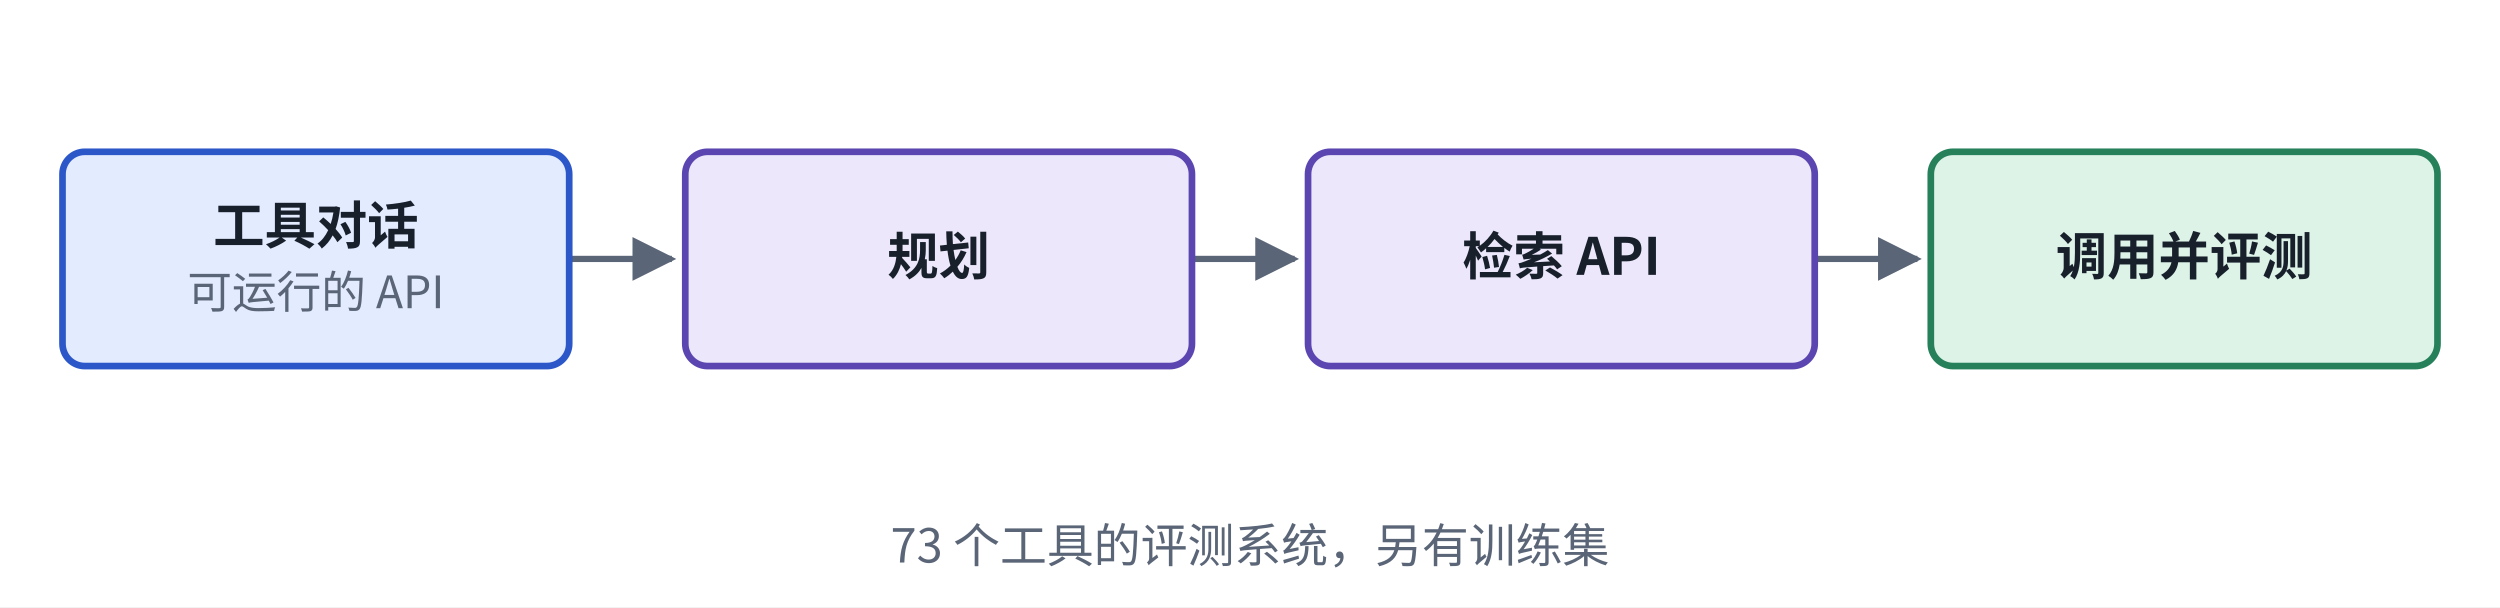
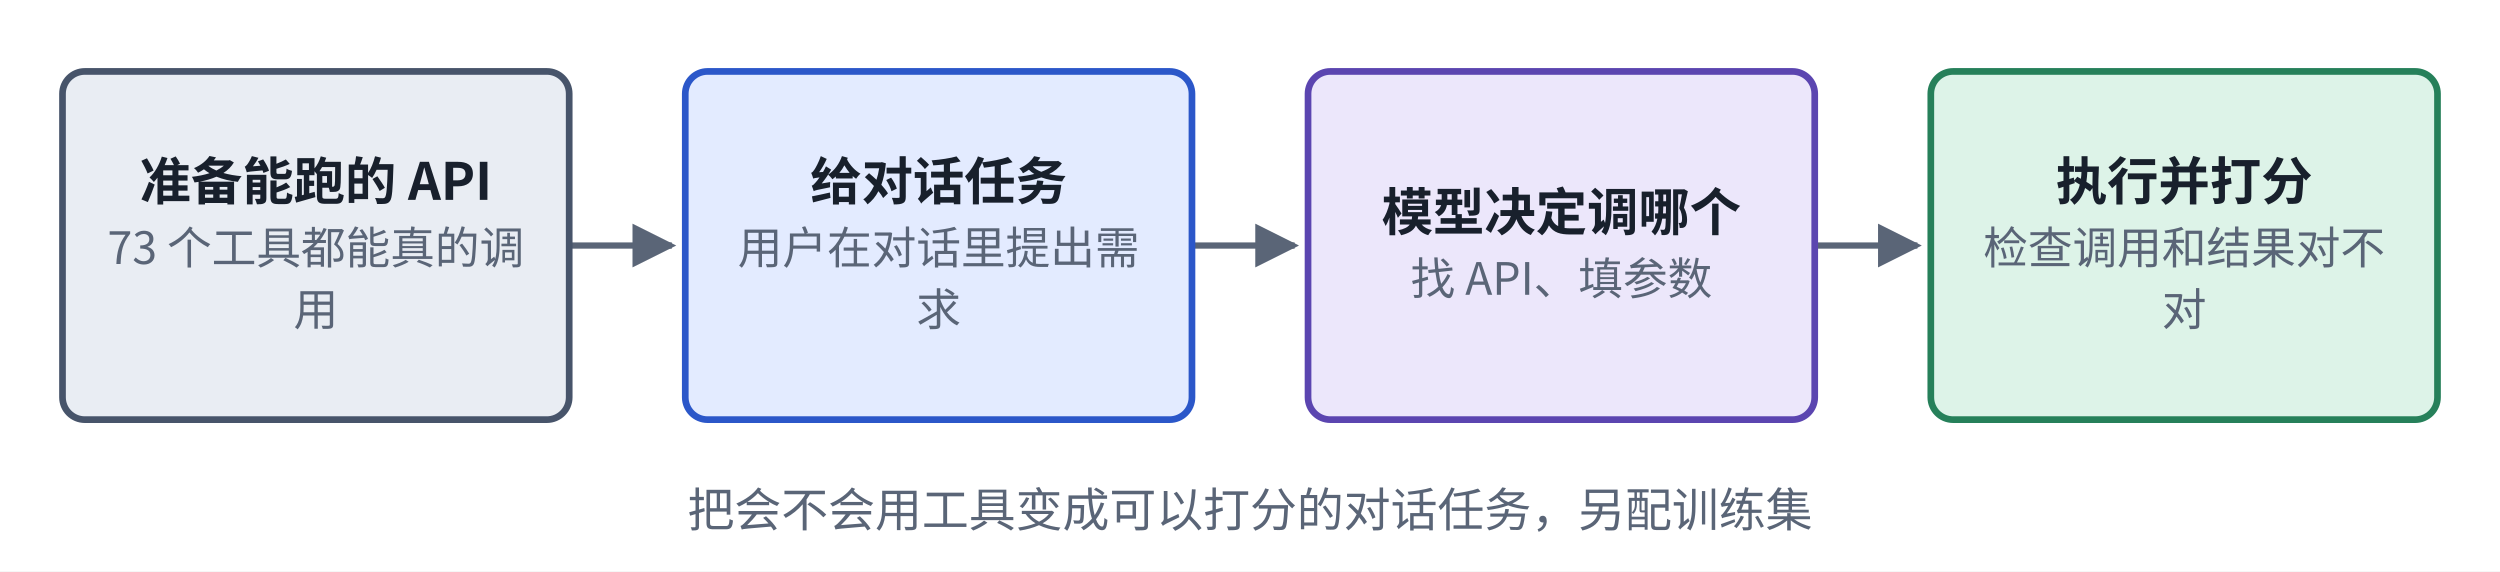
- <svg xmlns="http://www.w3.org/2000/svg" viewBox="0 0 560 136" width="560" height="136" role="img" aria-label="API-Bank 结构">
+ <svg xmlns="http://www.w3.org/2000/svg" viewBox="0 0 560 128" width="560" height="128" role="img" aria-label="API-Bank 结构">
  <defs>
    <marker id="ah-cardt3" viewBox="0 0 10 10" refX="9" refY="5" markerWidth="7" markerHeight="7" orient="auto-start-reverse">
      <path d="M0,0 L10,5 L0,10 z" fill="#5A6577" />
    </marker>
  </defs>
-   <rect x="0" y="0" width="560" height="136" fill="#ffffff" />
-   <path d="M127.5,58 L150.5,58" fill="none" stroke="#5A6577" stroke-width="1.4" marker-end="url(#ah-cardt3)" />
-   <path d="M267,58 L290,58" fill="none" stroke="#5A6577" stroke-width="1.4" marker-end="url(#ah-cardt3)" />
-   <path d="M406.5,58 L429.5,58" fill="none" stroke="#5A6577" stroke-width="1.4" marker-end="url(#ah-cardt3)" />
-   <rect x="14" y="34" width="113.5" height="48" rx="5" fill="#E3EBFF" stroke="#2B57C9" stroke-width="1.5" />
-   <rect x="153.5" y="34" width="113.5" height="48" rx="5" fill="#ECE7FB" stroke="#5B45B0" stroke-width="1.5" />
-   <rect x="293" y="34" width="113.5" height="48" rx="5" fill="#ECE7FB" stroke="#5B45B0" stroke-width="1.5" />
-   <rect x="432.5" y="34" width="113.5" height="48" rx="5" fill="#DDF3E8" stroke="#26805A" stroke-width="1.5" />
-   <text x="70.75" y="54.665" text-anchor="middle" font-size="11.5" font-weight="600" fill="#18202C" font-family="PingFang SC, Noto Sans CJK SC, Microsoft YaHei, sans-serif">工具对话</text>
-   <text x="70.75" y="69.035" text-anchor="middle" font-size="10" font-weight="400" fill="#5A6577" font-family="PingFang SC, Noto Sans CJK SC, Microsoft YaHei, sans-serif">可运行的 API</text>
-   <text x="210.25" y="61.565" text-anchor="middle" font-size="11.5" font-weight="600" fill="#18202C" font-family="PingFang SC, Noto Sans CJK SC, Microsoft YaHei, sans-serif">规划</text>
-   <text x="349.75" y="61.565" text-anchor="middle" font-size="11.5" font-weight="600" fill="#18202C" font-family="PingFang SC, Noto Sans CJK SC, Microsoft YaHei, sans-serif">检索 API</text>
-   <text x="489.25" y="61.565" text-anchor="middle" font-size="11.5" font-weight="600" fill="#18202C" font-family="PingFang SC, Noto Sans CJK SC, Microsoft YaHei, sans-serif">调用并评测</text>
-   <text x="280" y="126" text-anchor="middle" font-size="10.5" font-weight="500" fill="#5A6577" font-family="PingFang SC, Noto Sans CJK SC, Microsoft YaHei, sans-serif">73 个工具的评测系统，另有训练集</text>
+   <rect x="0" y="0" width="560" height="128" fill="#ffffff" />
+   <path d="M127.5,55 L150.5,55" fill="none" stroke="#5A6577" stroke-width="1.4" marker-end="url(#ah-cardt3)" />
+   <path d="M267,55 L290,55" fill="none" stroke="#5A6577" stroke-width="1.4" marker-end="url(#ah-cardt3)" />
+   <path d="M406.5,55 L429.5,55" fill="none" stroke="#5A6577" stroke-width="1.4" marker-end="url(#ah-cardt3)" />
+   <rect x="14" y="16" width="113.5" height="78" rx="5" fill="#E9EDF3" stroke="#47546A" stroke-width="1.5" />
+   <rect x="153.5" y="16" width="113.5" height="78" rx="5" fill="#E3EBFF" stroke="#2B57C9" stroke-width="1.5" />
+   <rect x="293" y="16" width="113.5" height="78" rx="5" fill="#ECE7FB" stroke="#5B45B0" stroke-width="1.5" />
+   <rect x="432.5" y="16" width="113.5" height="78" rx="5" fill="#DDF3E8" stroke="#26805A" stroke-width="1.5" />
+   <text x="70.75" y="44.765" text-anchor="middle" font-size="11.5" font-weight="600" fill="#18202C" font-family="PingFang SC, Noto Sans CJK SC, Microsoft YaHei, sans-serif">准备能跑的 API</text>
+   <text x="70.75" y="59.135" text-anchor="middle" font-size="10" font-weight="400" fill="#5A6577" font-family="PingFang SC, Noto Sans CJK SC, Microsoft YaHei, sans-serif">73 个工具都能真的调</text>
+   <text x="70.75" y="72.935" text-anchor="middle" font-size="10" font-weight="400" fill="#5A6577" font-family="PingFang SC, Noto Sans CJK SC, Microsoft YaHei, sans-serif">用</text>
+   <text x="210.25" y="44.765" text-anchor="middle" font-size="11.5" font-weight="600" fill="#18202C" font-family="PingFang SC, Noto Sans CJK SC, Microsoft YaHei, sans-serif">给对话任务</text>
+   <text x="210.25" y="59.135" text-anchor="middle" font-size="10" font-weight="400" fill="#5A6577" font-family="PingFang SC, Noto Sans CJK SC, Microsoft YaHei, sans-serif">用户在对话里提出需</text>
+   <text x="210.25" y="72.935" text-anchor="middle" font-size="10" font-weight="400" fill="#5A6577" font-family="PingFang SC, Noto Sans CJK SC, Microsoft YaHei, sans-serif">求</text>
+   <text x="349.75" y="51.665" text-anchor="middle" font-size="11.5" font-weight="600" fill="#18202C" font-family="PingFang SC, Noto Sans CJK SC, Microsoft YaHei, sans-serif">模型决定调哪个</text>
+   <text x="349.75" y="66.035" text-anchor="middle" font-size="10" font-weight="400" fill="#5A6577" font-family="PingFang SC, Noto Sans CJK SC, Microsoft YaHei, sans-serif">找 API、填参数</text>
+   <text x="489.25" y="44.765" text-anchor="middle" font-size="11.5" font-weight="600" fill="#18202C" font-family="PingFang SC, Noto Sans CJK SC, Microsoft YaHei, sans-serif">执行并打分</text>
+   <text x="489.25" y="59.135" text-anchor="middle" font-size="10" font-weight="400" fill="#5A6577" font-family="PingFang SC, Noto Sans CJK SC, Microsoft YaHei, sans-serif">检查调用和结果对不</text>
+   <text x="489.25" y="72.935" text-anchor="middle" font-size="10" font-weight="400" fill="#5A6577" font-family="PingFang SC, Noto Sans CJK SC, Microsoft YaHei, sans-serif">对</text>
+   <text x="280" y="118" text-anchor="middle" font-size="10.5" font-weight="500" fill="#5A6577" font-family="PingFang SC, Noto Sans CJK SC, Microsoft YaHei, sans-serif">把会不会用工具变成可以打分的对话任务，另配训练集</text>
</svg>
